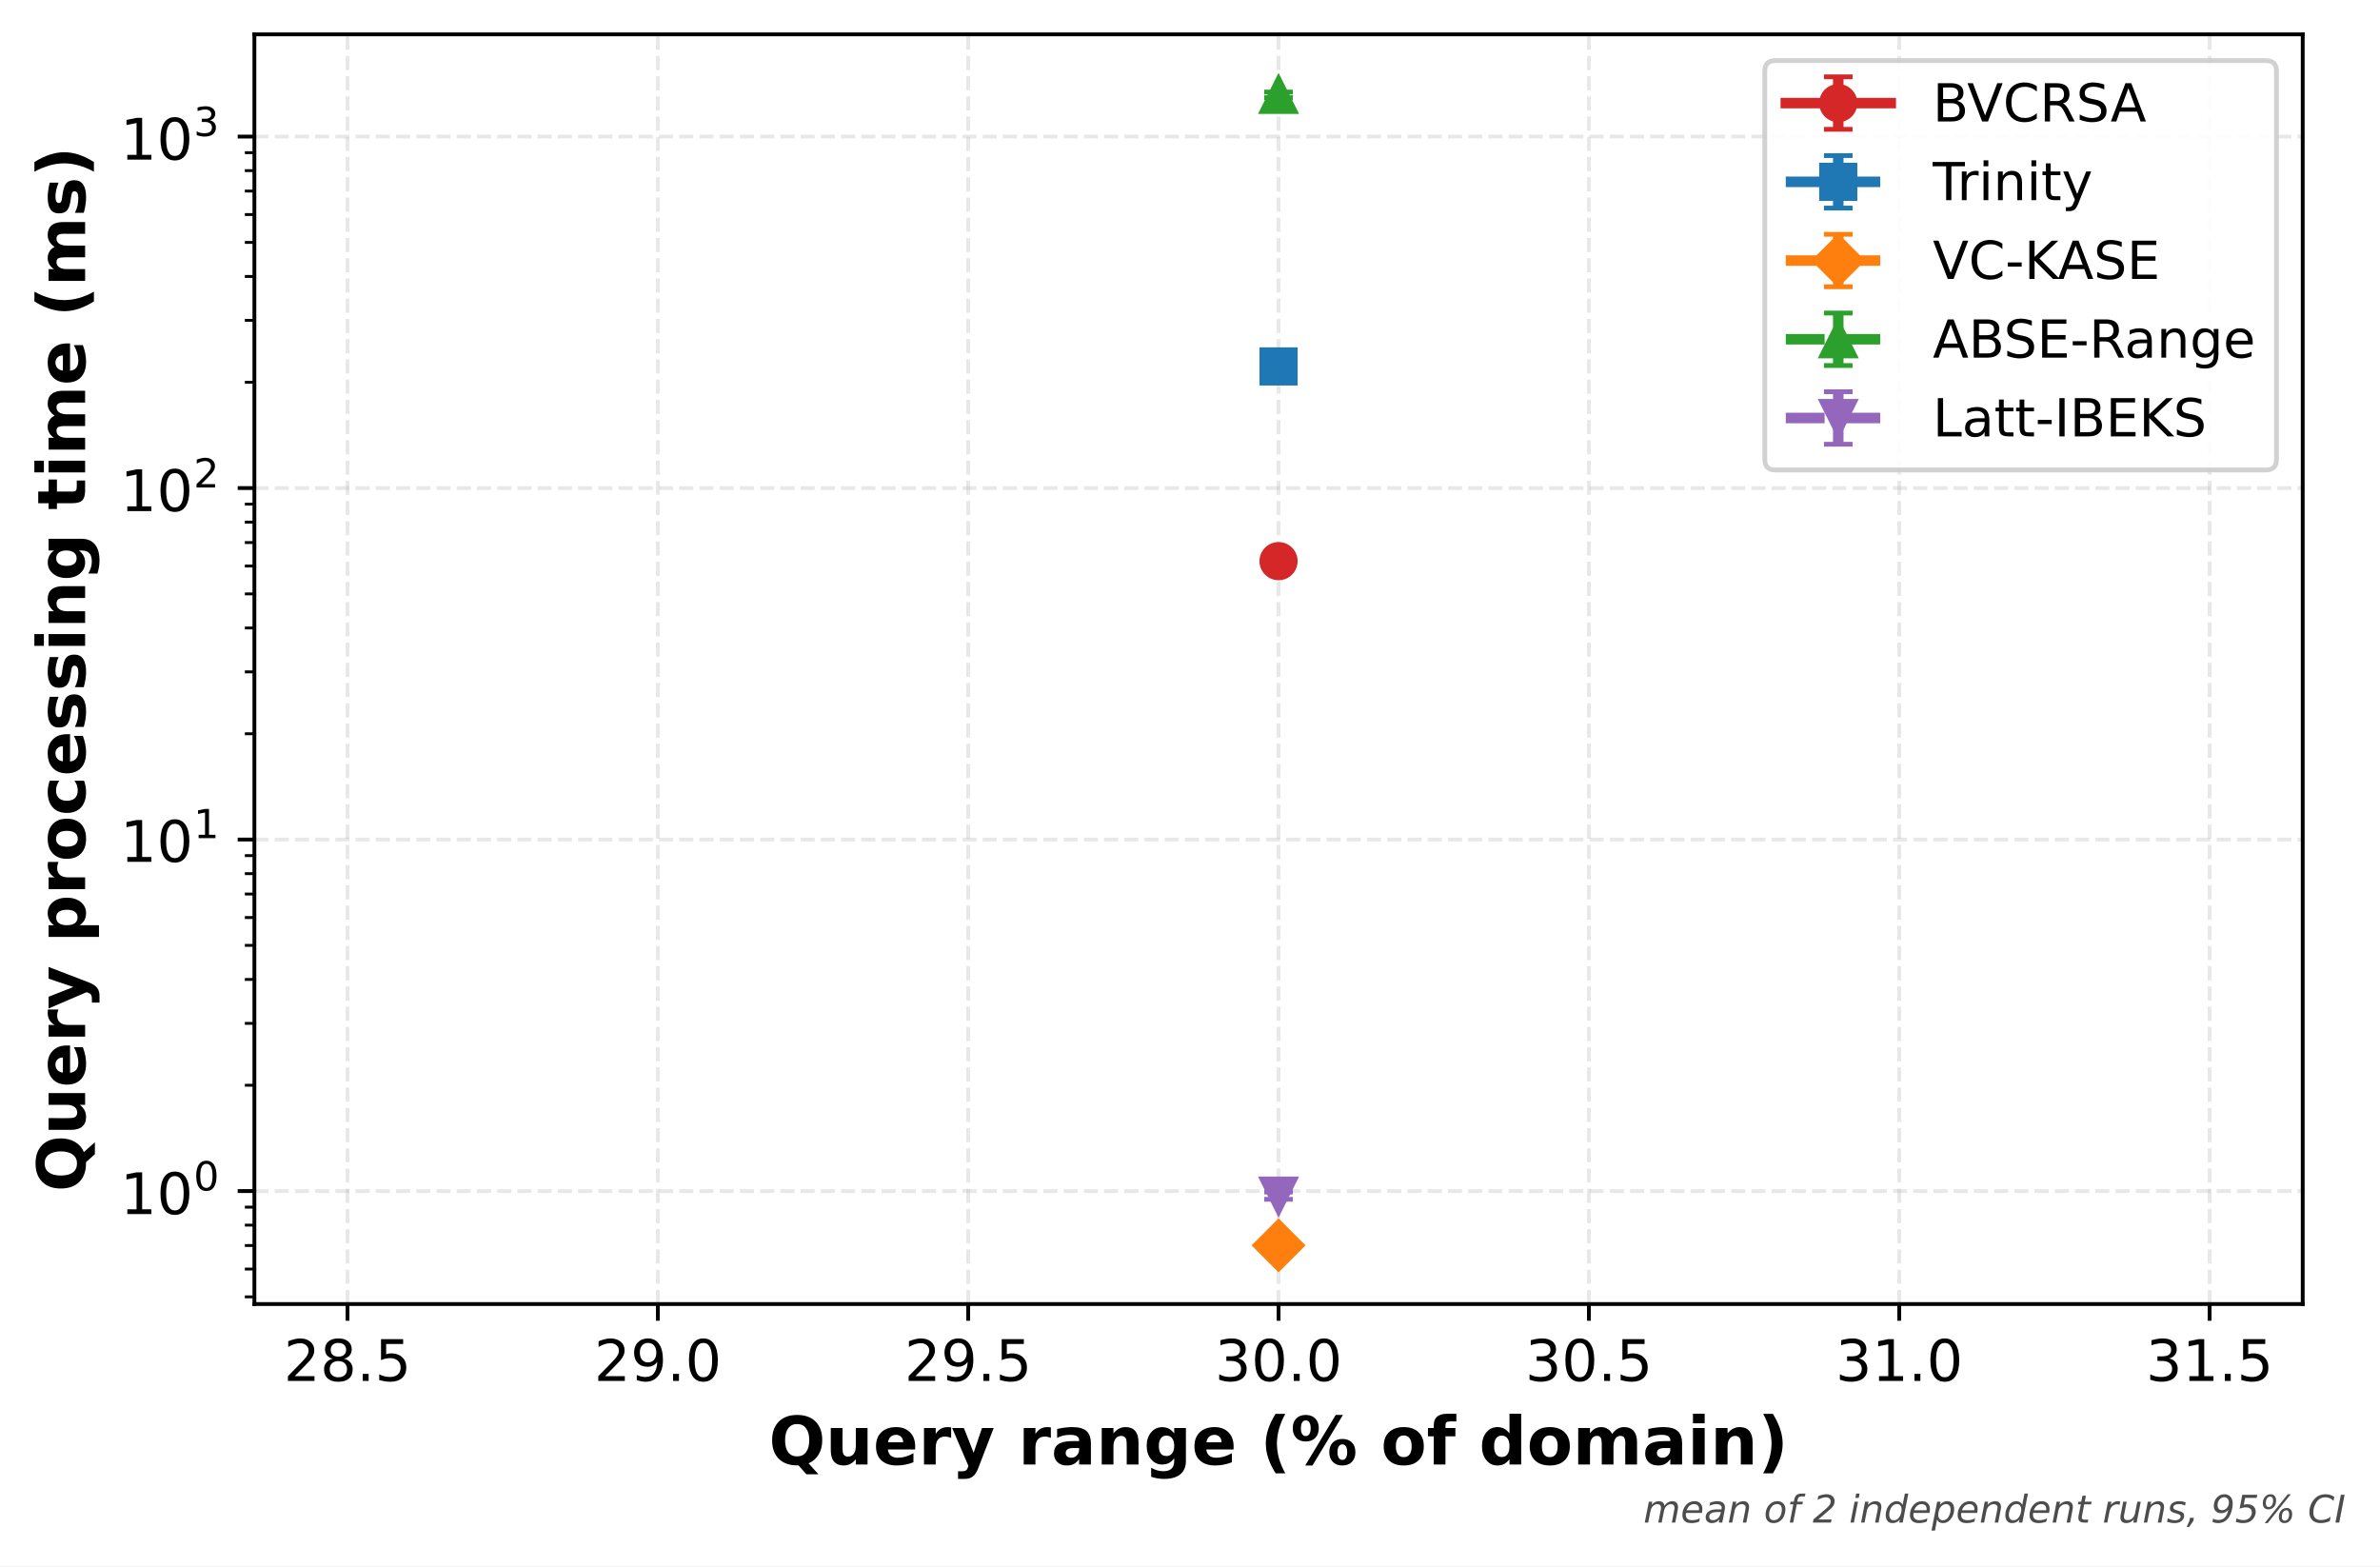
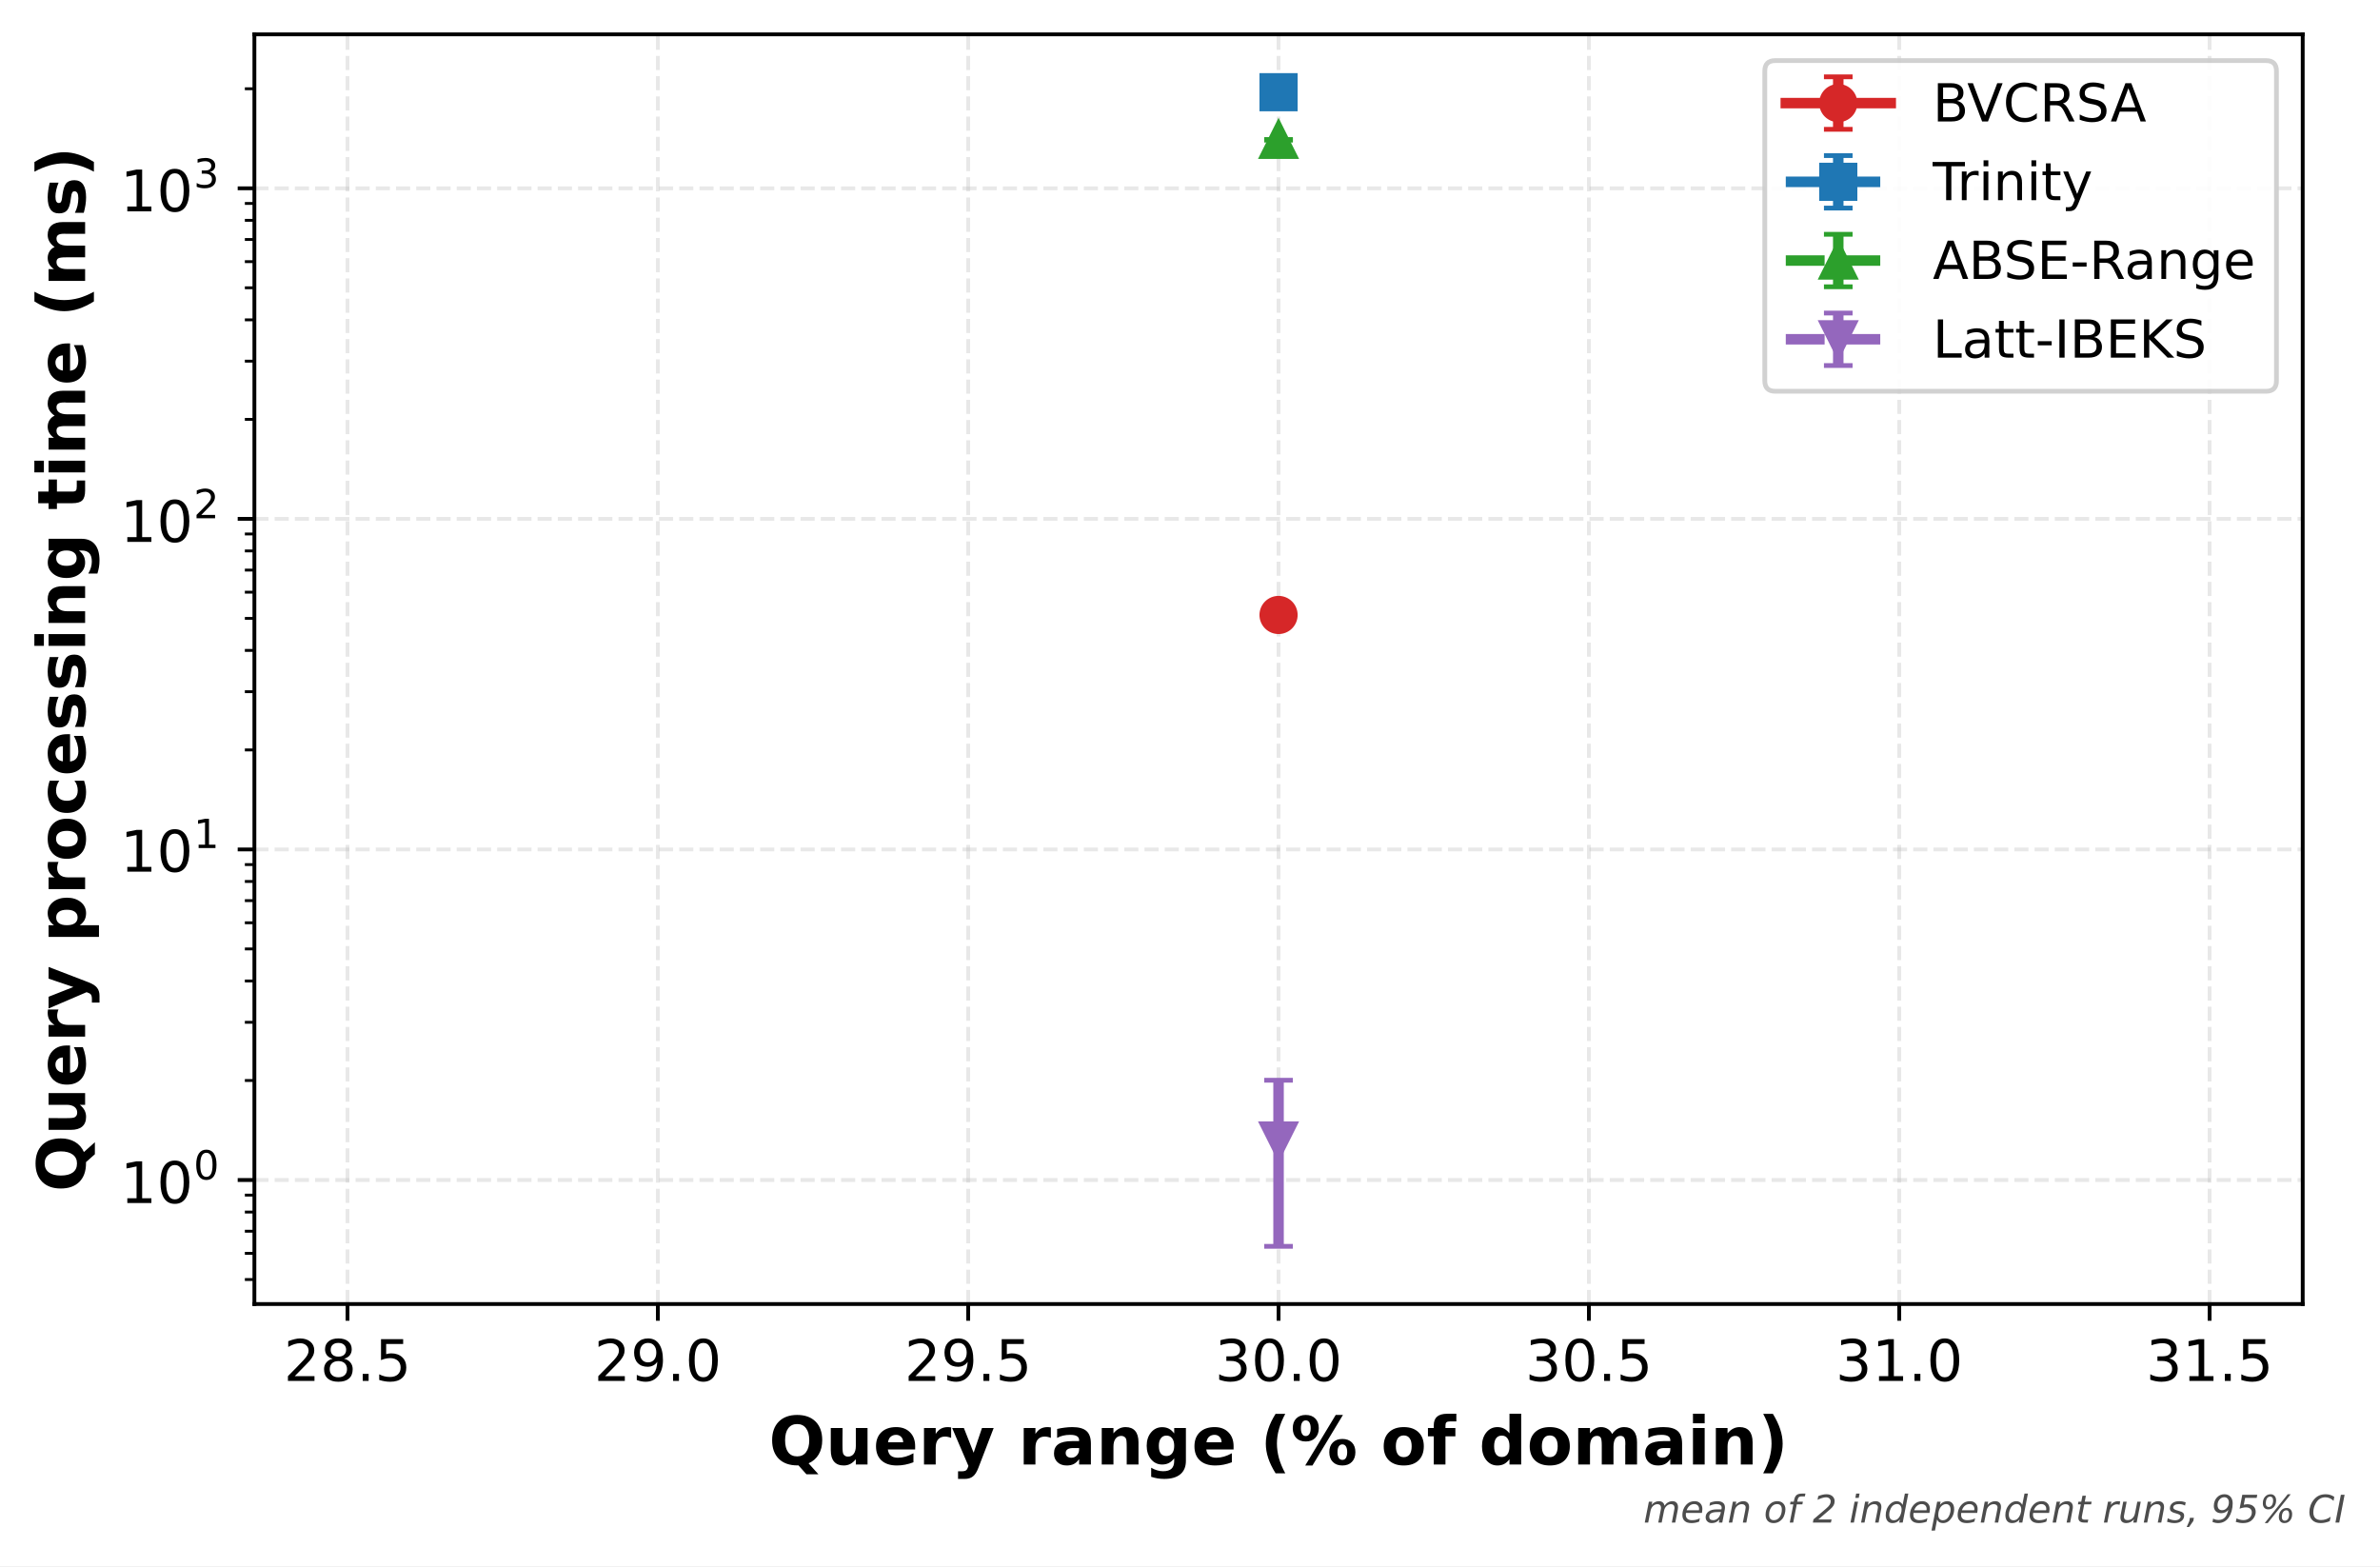
<svg xmlns="http://www.w3.org/2000/svg" xmlns:xlink="http://www.w3.org/1999/xlink" width="498.841pt" height="328.248pt" viewBox="0 0 498.841 328.248" version="1.1">
  <defs>
    <style type="text/css">*{stroke-linejoin: round; stroke-linecap: butt}</style>
  </defs>
  <g id="figure_1">
    <g id="patch_1">
      <path d="M 0 328.248  L 498.841 328.248  L 498.841 0  L 0 0  z " style="fill: #ffffff" />
    </g>
    <g id="axes_1">
      <g id="patch_2">
        <path d="M 53.321 273.32  L 482.641 273.32  L 482.641 7.2  L 53.321 7.2  z " style="fill: #ffffff" />
      </g>
      <g id="matplotlib.axis_1">
        <g id="xtick_1">
          <g id="line2d_1">
-             <path d="M 72.836 273.32  L 72.836 7.2  " clip-path="url(#p1104af1625)" style="fill: none; stroke-dasharray: 2.96,1.28; stroke-dashoffset: 0; stroke: #b0b0b0; stroke-opacity: 0.3; stroke-width: 0.8" />
+             <path d="M 72.836 273.32  L 72.836 7.2  " clip-path="url(#pc619f60b26)" style="fill: none; stroke-dasharray: 2.96,1.28; stroke-dashoffset: 0; stroke: #b0b0b0; stroke-opacity: 0.3; stroke-width: 0.8" />
          </g>
          <g id="line2d_2">
            <defs>
-               <path id="mc402dd4227" d="M 0 0  L 0 3.5  " style="stroke: #000000; stroke-width: 0.8" />
+               <path id="m029395a69a" d="M 0 0  L 0 3.5  " style="stroke: #000000; stroke-width: 0.8" />
            </defs>
            <g>
-               <use xlink:href="#mc402dd4227" x="72.836" y="273.32" style="stroke: #000000; stroke-width: 0.8" />
+               <use xlink:href="#m029395a69a" x="72.836" y="273.32" style="stroke: #000000; stroke-width: 0.8" />
            </g>
          </g>
          <g id="text_1">
            <text style="font-size: 12px; font-family: 'DejaVu Sans', 'Arial', 'Helvetica', sans-serif; text-anchor: middle" x="72.836" y="289.437" transform="rotate(-0 72.83564 289.4372)">28.5</text>
          </g>
        </g>
        <g id="xtick_2">
          <g id="line2d_3">
-             <path d="M 137.884 273.32  L 137.884 7.2  " clip-path="url(#p1104af1625)" style="fill: none; stroke-dasharray: 2.96,1.28; stroke-dashoffset: 0; stroke: #b0b0b0; stroke-opacity: 0.3; stroke-width: 0.8" />
+             <path d="M 137.884 273.32  L 137.884 7.2  " clip-path="url(#pc619f60b26)" style="fill: none; stroke-dasharray: 2.96,1.28; stroke-dashoffset: 0; stroke: #b0b0b0; stroke-opacity: 0.3; stroke-width: 0.8" />
          </g>
          <g id="line2d_4">
            <g>
-               <use xlink:href="#mc402dd4227" x="137.884" y="273.32" style="stroke: #000000; stroke-width: 0.8" />
+               <use xlink:href="#m029395a69a" x="137.884" y="273.32" style="stroke: #000000; stroke-width: 0.8" />
            </g>
          </g>
          <g id="text_2">
            <text style="font-size: 12px; font-family: 'DejaVu Sans', 'Arial', 'Helvetica', sans-serif; text-anchor: middle" x="137.884" y="289.437" transform="rotate(-0 137.8841 289.4372)">29.0</text>
          </g>
        </g>
        <g id="xtick_3">
          <g id="line2d_5">
-             <path d="M 202.933 273.32  L 202.933 7.2  " clip-path="url(#p1104af1625)" style="fill: none; stroke-dasharray: 2.96,1.28; stroke-dashoffset: 0; stroke: #b0b0b0; stroke-opacity: 0.3; stroke-width: 0.8" />
+             <path d="M 202.933 273.32  L 202.933 7.2  " clip-path="url(#pc619f60b26)" style="fill: none; stroke-dasharray: 2.96,1.28; stroke-dashoffset: 0; stroke: #b0b0b0; stroke-opacity: 0.3; stroke-width: 0.8" />
          </g>
          <g id="line2d_6">
            <g>
-               <use xlink:href="#mc402dd4227" x="202.933" y="273.32" style="stroke: #000000; stroke-width: 0.8" />
+               <use xlink:href="#m029395a69a" x="202.933" y="273.32" style="stroke: #000000; stroke-width: 0.8" />
            </g>
          </g>
          <g id="text_3">
            <text style="font-size: 12px; font-family: 'DejaVu Sans', 'Arial', 'Helvetica', sans-serif; text-anchor: middle" x="202.933" y="289.437" transform="rotate(-0 202.9326 289.4372)">29.5</text>
          </g>
        </g>
        <g id="xtick_4">
          <g id="line2d_7">
-             <path d="M 267.981 273.32  L 267.981 7.2  " clip-path="url(#p1104af1625)" style="fill: none; stroke-dasharray: 2.96,1.28; stroke-dashoffset: 0; stroke: #b0b0b0; stroke-opacity: 0.3; stroke-width: 0.8" />
+             <path d="M 267.981 273.32  L 267.981 7.2  " clip-path="url(#pc619f60b26)" style="fill: none; stroke-dasharray: 2.96,1.28; stroke-dashoffset: 0; stroke: #b0b0b0; stroke-opacity: 0.3; stroke-width: 0.8" />
          </g>
          <g id="line2d_8">
            <g>
-               <use xlink:href="#mc402dd4227" x="267.981" y="273.32" style="stroke: #000000; stroke-width: 0.8" />
+               <use xlink:href="#m029395a69a" x="267.981" y="273.32" style="stroke: #000000; stroke-width: 0.8" />
            </g>
          </g>
          <g id="text_4">
            <text style="font-size: 12px; font-family: 'DejaVu Sans', 'Arial', 'Helvetica', sans-serif; text-anchor: middle" x="267.981" y="289.437" transform="rotate(-0 267.9811 289.4372)">30.0</text>
          </g>
        </g>
        <g id="xtick_5">
          <g id="line2d_9">
-             <path d="M 333.03 273.32  L 333.03 7.2  " clip-path="url(#p1104af1625)" style="fill: none; stroke-dasharray: 2.96,1.28; stroke-dashoffset: 0; stroke: #b0b0b0; stroke-opacity: 0.3; stroke-width: 0.8" />
+             <path d="M 333.03 273.32  L 333.03 7.2  " clip-path="url(#pc619f60b26)" style="fill: none; stroke-dasharray: 2.96,1.28; stroke-dashoffset: 0; stroke: #b0b0b0; stroke-opacity: 0.3; stroke-width: 0.8" />
          </g>
          <g id="line2d_10">
            <g>
-               <use xlink:href="#mc402dd4227" x="333.03" y="273.32" style="stroke: #000000; stroke-width: 0.8" />
+               <use xlink:href="#m029395a69a" x="333.03" y="273.32" style="stroke: #000000; stroke-width: 0.8" />
            </g>
          </g>
          <g id="text_5">
            <text style="font-size: 12px; font-family: 'DejaVu Sans', 'Arial', 'Helvetica', sans-serif; text-anchor: middle" x="333.03" y="289.437" transform="rotate(-0 333.0296 289.4372)">30.5</text>
          </g>
        </g>
        <g id="xtick_6">
          <g id="line2d_11">
-             <path d="M 398.078 273.32  L 398.078 7.2  " clip-path="url(#p1104af1625)" style="fill: none; stroke-dasharray: 2.96,1.28; stroke-dashoffset: 0; stroke: #b0b0b0; stroke-opacity: 0.3; stroke-width: 0.8" />
+             <path d="M 398.078 273.32  L 398.078 7.2  " clip-path="url(#pc619f60b26)" style="fill: none; stroke-dasharray: 2.96,1.28; stroke-dashoffset: 0; stroke: #b0b0b0; stroke-opacity: 0.3; stroke-width: 0.8" />
          </g>
          <g id="line2d_12">
            <g>
-               <use xlink:href="#mc402dd4227" x="398.078" y="273.32" style="stroke: #000000; stroke-width: 0.8" />
+               <use xlink:href="#m029395a69a" x="398.078" y="273.32" style="stroke: #000000; stroke-width: 0.8" />
            </g>
          </g>
          <g id="text_6">
            <text style="font-size: 12px; font-family: 'DejaVu Sans', 'Arial', 'Helvetica', sans-serif; text-anchor: middle" x="398.078" y="289.437" transform="rotate(-0 398.0781 289.4372)">31.0</text>
          </g>
        </g>
        <g id="xtick_7">
          <g id="line2d_13">
-             <path d="M 463.127 273.32  L 463.127 7.2  " clip-path="url(#p1104af1625)" style="fill: none; stroke-dasharray: 2.96,1.28; stroke-dashoffset: 0; stroke: #b0b0b0; stroke-opacity: 0.3; stroke-width: 0.8" />
+             <path d="M 463.127 273.32  L 463.127 7.2  " clip-path="url(#pc619f60b26)" style="fill: none; stroke-dasharray: 2.96,1.28; stroke-dashoffset: 0; stroke: #b0b0b0; stroke-opacity: 0.3; stroke-width: 0.8" />
          </g>
          <g id="line2d_14">
            <g>
-               <use xlink:href="#mc402dd4227" x="463.127" y="273.32" style="stroke: #000000; stroke-width: 0.8" />
+               <use xlink:href="#m029395a69a" x="463.127" y="273.32" style="stroke: #000000; stroke-width: 0.8" />
            </g>
          </g>
          <g id="text_7">
            <text style="font-size: 12px; font-family: 'DejaVu Sans', 'Arial', 'Helvetica', sans-serif; text-anchor: middle" x="463.127" y="289.437" transform="rotate(-0 463.1265 289.4372)">31.5</text>
          </g>
        </g>
        <g id="text_8">
          <text style="font-weight: 700; font-size: 14px; font-family: 'DejaVu Sans', 'Arial', 'Helvetica', sans-serif; text-anchor: middle" x="267.981" y="306.958" transform="rotate(-0 267.9811 306.9578)">Query range (% of domain)</text>
        </g>
      </g>
      <g id="matplotlib.axis_2">
        <g id="ytick_1">
          <g id="line2d_15">
-             <path d="M 53.321 249.64  L 482.641 249.64  " clip-path="url(#p1104af1625)" style="fill: none; stroke-dasharray: 2.96,1.28; stroke-dashoffset: 0; stroke: #b0b0b0; stroke-opacity: 0.3; stroke-width: 0.8" />
+             <path d="M 53.321 247.325  L 482.641 247.325  " clip-path="url(#pc619f60b26)" style="fill: none; stroke-dasharray: 2.96,1.28; stroke-dashoffset: 0; stroke: #b0b0b0; stroke-opacity: 0.3; stroke-width: 0.8" />
          </g>
          <g id="line2d_16">
            <defs>
-               <path id="m159e83d80c" d="M 0 0  L -3.5 0  " style="stroke: #000000; stroke-width: 0.8" />
+               <path id="mcc8257f7a9" d="M 0 0  L -3.5 0  " style="stroke: #000000; stroke-width: 0.8" />
            </defs>
            <g>
-               <use xlink:href="#m159e83d80c" x="53.321" y="249.64" style="stroke: #000000; stroke-width: 0.8" />
+               <use xlink:href="#mcc8257f7a9" x="53.321" y="247.325" style="stroke: #000000; stroke-width: 0.8" />
            </g>
          </g>
          <g id="text_9">
-             <g transform="translate(25.20109 255.2796)">
+             <g transform="translate(25.20109 252.9652)">
              <text>
                <tspan x="0" y="-0.81" style="font-size: 12px; font-family: 'DejaVu Sans'">1</tspan>
                <tspan x="7.635" y="-0.81" style="font-size: 12px; font-family: 'DejaVu Sans'">0</tspan>
                <tspan x="15.384" y="-5.766" style="font-size: 8.4px; font-family: 'DejaVu Sans'">0</tspan>
              </text>
            </g>
          </g>
        </g>
        <g id="ytick_2">
          <g id="line2d_17">
-             <path d="M 53.321 175.969  L 482.641 175.969  " clip-path="url(#p1104af1625)" style="fill: none; stroke-dasharray: 2.96,1.28; stroke-dashoffset: 0; stroke: #b0b0b0; stroke-opacity: 0.3; stroke-width: 0.8" />
+             <path d="M 53.321 178.038  L 482.641 178.038  " clip-path="url(#pc619f60b26)" style="fill: none; stroke-dasharray: 2.96,1.28; stroke-dashoffset: 0; stroke: #b0b0b0; stroke-opacity: 0.3; stroke-width: 0.8" />
          </g>
          <g id="line2d_18">
            <g>
-               <use xlink:href="#m159e83d80c" x="53.321" y="175.969" style="stroke: #000000; stroke-width: 0.8" />
+               <use xlink:href="#mcc8257f7a9" x="53.321" y="178.038" style="stroke: #000000; stroke-width: 0.8" />
            </g>
          </g>
          <g id="text_10">
-             <g transform="translate(25.20109 181.5494)">
+             <g transform="translate(25.20109 183.6182)">
              <text>
                <tspan x="0" y="-0.919" style="font-size: 12px; font-family: 'DejaVu Sans'">1</tspan>
                <tspan x="7.635" y="-0.919" style="font-size: 12px; font-family: 'DejaVu Sans'">0</tspan>
                <tspan x="15.384" y="-5.875" style="font-size: 8.4px; font-family: 'DejaVu Sans'">1</tspan>
              </text>
            </g>
          </g>
        </g>
        <g id="ytick_3">
          <g id="line2d_19">
-             <path d="M 53.321 102.299  L 482.641 102.299  " clip-path="url(#p1104af1625)" style="fill: none; stroke-dasharray: 2.96,1.28; stroke-dashoffset: 0; stroke: #b0b0b0; stroke-opacity: 0.3; stroke-width: 0.8" />
+             <path d="M 53.321 108.751  L 482.641 108.751  " clip-path="url(#pc619f60b26)" style="fill: none; stroke-dasharray: 2.96,1.28; stroke-dashoffset: 0; stroke: #b0b0b0; stroke-opacity: 0.3; stroke-width: 0.8" />
          </g>
          <g id="line2d_20">
            <g>
-               <use xlink:href="#m159e83d80c" x="53.321" y="102.299" style="stroke: #000000; stroke-width: 0.8" />
+               <use xlink:href="#mcc8257f7a9" x="53.321" y="108.751" style="stroke: #000000; stroke-width: 0.8" />
            </g>
          </g>
          <g id="text_11">
-             <g transform="translate(25.20109 107.9391)">
+             <g transform="translate(25.20109 114.3912)">
              <text>
                <tspan x="0" y="-0.81" style="font-size: 12px; font-family: 'DejaVu Sans'">1</tspan>
                <tspan x="7.635" y="-0.81" style="font-size: 12px; font-family: 'DejaVu Sans'">0</tspan>
                <tspan x="15.384" y="-5.766" style="font-size: 8.4px; font-family: 'DejaVu Sans'">2</tspan>
              </text>
            </g>
          </g>
        </g>
        <g id="ytick_4">
          <g id="line2d_21">
-             <path d="M 53.321 28.629  L 482.641 28.629  " clip-path="url(#p1104af1625)" style="fill: none; stroke-dasharray: 2.96,1.28; stroke-dashoffset: 0; stroke: #b0b0b0; stroke-opacity: 0.3; stroke-width: 0.8" />
+             <path d="M 53.321 39.464  L 482.641 39.464  " clip-path="url(#pc619f60b26)" style="fill: none; stroke-dasharray: 2.96,1.28; stroke-dashoffset: 0; stroke: #b0b0b0; stroke-opacity: 0.3; stroke-width: 0.8" />
          </g>
          <g id="line2d_22">
            <g>
-               <use xlink:href="#m159e83d80c" x="53.321" y="28.629" style="stroke: #000000; stroke-width: 0.8" />
+               <use xlink:href="#mcc8257f7a9" x="53.321" y="39.464" style="stroke: #000000; stroke-width: 0.8" />
            </g>
          </g>
          <g id="text_12">
-             <g transform="translate(25.20109 34.26886)">
+             <g transform="translate(25.20109 45.10412)">
              <text>
                <tspan x="0" y="-0.81" style="font-size: 12px; font-family: 'DejaVu Sans'">1</tspan>
                <tspan x="7.635" y="-0.81" style="font-size: 12px; font-family: 'DejaVu Sans'">0</tspan>
                <tspan x="15.384" y="-5.766" style="font-size: 8.4px; font-family: 'DejaVu Sans'">3</tspan>
              </text>
            </g>
          </g>
        </g>
        <g id="ytick_5">
          <g id="line2d_23">
            <defs>
-               <path id="m91710fff8c" d="M 0 0  L -2 0  " style="stroke: #000000; stroke-width: 0.6" />
+               <path id="mebd66d47ab" d="M 0 0  L -2 0  " style="stroke: #000000; stroke-width: 0.6" />
            </defs>
            <g>
-               <use xlink:href="#m91710fff8c" x="53.321" y="271.817" style="stroke: #000000; stroke-width: 0.6" />
+               <use xlink:href="#mebd66d47ab" x="53.321" y="268.183" style="stroke: #000000; stroke-width: 0.6" />
            </g>
          </g>
        </g>
        <g id="ytick_6">
          <g id="line2d_24">
            <g>
-               <use xlink:href="#m91710fff8c" x="53.321" y="265.983" style="stroke: #000000; stroke-width: 0.6" />
+               <use xlink:href="#mebd66d47ab" x="53.321" y="262.696" style="stroke: #000000; stroke-width: 0.6" />
            </g>
          </g>
        </g>
        <g id="ytick_7">
          <g id="line2d_25">
            <g>
-               <use xlink:href="#m91710fff8c" x="53.321" y="261.051" style="stroke: #000000; stroke-width: 0.6" />
+               <use xlink:href="#mebd66d47ab" x="53.321" y="258.058" style="stroke: #000000; stroke-width: 0.6" />
            </g>
          </g>
        </g>
        <g id="ytick_8">
          <g id="line2d_26">
            <g>
-               <use xlink:href="#m91710fff8c" x="53.321" y="256.779" style="stroke: #000000; stroke-width: 0.6" />
+               <use xlink:href="#mebd66d47ab" x="53.321" y="254.04" style="stroke: #000000; stroke-width: 0.6" />
            </g>
          </g>
        </g>
        <g id="ytick_9">
          <g id="line2d_27">
            <g>
-               <use xlink:href="#m91710fff8c" x="53.321" y="253.011" style="stroke: #000000; stroke-width: 0.6" />
+               <use xlink:href="#mebd66d47ab" x="53.321" y="250.496" style="stroke: #000000; stroke-width: 0.6" />
            </g>
          </g>
        </g>
        <g id="ytick_10">
          <g id="line2d_28">
            <g>
-               <use xlink:href="#m91710fff8c" x="53.321" y="227.463" style="stroke: #000000; stroke-width: 0.6" />
+               <use xlink:href="#mebd66d47ab" x="53.321" y="226.468" style="stroke: #000000; stroke-width: 0.6" />
            </g>
          </g>
        </g>
        <g id="ytick_11">
          <g id="line2d_29">
            <g>
-               <use xlink:href="#m91710fff8c" x="53.321" y="214.49" style="stroke: #000000; stroke-width: 0.6" />
+               <use xlink:href="#mebd66d47ab" x="53.321" y="214.267" style="stroke: #000000; stroke-width: 0.6" />
            </g>
          </g>
        </g>
        <g id="ytick_12">
          <g id="line2d_30">
            <g>
-               <use xlink:href="#m91710fff8c" x="53.321" y="205.286" style="stroke: #000000; stroke-width: 0.6" />
+               <use xlink:href="#mebd66d47ab" x="53.321" y="205.61" style="stroke: #000000; stroke-width: 0.6" />
            </g>
          </g>
        </g>
        <g id="ytick_13">
          <g id="line2d_31">
            <g>
-               <use xlink:href="#m91710fff8c" x="53.321" y="198.146" style="stroke: #000000; stroke-width: 0.6" />
+               <use xlink:href="#mebd66d47ab" x="53.321" y="198.896" style="stroke: #000000; stroke-width: 0.6" />
            </g>
          </g>
        </g>
        <g id="ytick_14">
          <g id="line2d_32">
            <g>
-               <use xlink:href="#m91710fff8c" x="53.321" y="192.313" style="stroke: #000000; stroke-width: 0.6" />
+               <use xlink:href="#mebd66d47ab" x="53.321" y="193.409" style="stroke: #000000; stroke-width: 0.6" />
            </g>
          </g>
        </g>
        <g id="ytick_15">
          <g id="line2d_33">
            <g>
-               <use xlink:href="#m91710fff8c" x="53.321" y="187.381" style="stroke: #000000; stroke-width: 0.6" />
+               <use xlink:href="#mebd66d47ab" x="53.321" y="188.771" style="stroke: #000000; stroke-width: 0.6" />
            </g>
          </g>
        </g>
        <g id="ytick_16">
          <g id="line2d_34">
            <g>
-               <use xlink:href="#m91710fff8c" x="53.321" y="183.109" style="stroke: #000000; stroke-width: 0.6" />
+               <use xlink:href="#mebd66d47ab" x="53.321" y="184.753" style="stroke: #000000; stroke-width: 0.6" />
            </g>
          </g>
        </g>
        <g id="ytick_17">
          <g id="line2d_35">
            <g>
-               <use xlink:href="#m91710fff8c" x="53.321" y="179.34" style="stroke: #000000; stroke-width: 0.6" />
+               <use xlink:href="#mebd66d47ab" x="53.321" y="181.209" style="stroke: #000000; stroke-width: 0.6" />
            </g>
          </g>
        </g>
        <g id="ytick_18">
          <g id="line2d_36">
            <g>
-               <use xlink:href="#m91710fff8c" x="53.321" y="153.792" style="stroke: #000000; stroke-width: 0.6" />
+               <use xlink:href="#mebd66d47ab" x="53.321" y="157.181" style="stroke: #000000; stroke-width: 0.6" />
            </g>
          </g>
        </g>
        <g id="ytick_19">
          <g id="line2d_37">
            <g>
-               <use xlink:href="#m91710fff8c" x="53.321" y="140.82" style="stroke: #000000; stroke-width: 0.6" />
+               <use xlink:href="#mebd66d47ab" x="53.321" y="144.98" style="stroke: #000000; stroke-width: 0.6" />
            </g>
          </g>
        </g>
        <g id="ytick_20">
          <g id="line2d_38">
            <g>
-               <use xlink:href="#m91710fff8c" x="53.321" y="131.615" style="stroke: #000000; stroke-width: 0.6" />
+               <use xlink:href="#mebd66d47ab" x="53.321" y="136.323" style="stroke: #000000; stroke-width: 0.6" />
            </g>
          </g>
        </g>
        <g id="ytick_21">
          <g id="line2d_39">
            <g>
-               <use xlink:href="#m91710fff8c" x="53.321" y="124.476" style="stroke: #000000; stroke-width: 0.6" />
+               <use xlink:href="#mebd66d47ab" x="53.321" y="129.609" style="stroke: #000000; stroke-width: 0.6" />
            </g>
          </g>
        </g>
        <g id="ytick_22">
          <g id="line2d_40">
            <g>
-               <use xlink:href="#m91710fff8c" x="53.321" y="118.643" style="stroke: #000000; stroke-width: 0.6" />
+               <use xlink:href="#mebd66d47ab" x="53.321" y="124.122" style="stroke: #000000; stroke-width: 0.6" />
            </g>
          </g>
        </g>
        <g id="ytick_23">
          <g id="line2d_41">
            <g>
-               <use xlink:href="#m91710fff8c" x="53.321" y="113.711" style="stroke: #000000; stroke-width: 0.6" />
+               <use xlink:href="#mebd66d47ab" x="53.321" y="119.484" style="stroke: #000000; stroke-width: 0.6" />
            </g>
          </g>
        </g>
        <g id="ytick_24">
          <g id="line2d_42">
            <g>
-               <use xlink:href="#m91710fff8c" x="53.321" y="109.439" style="stroke: #000000; stroke-width: 0.6" />
+               <use xlink:href="#mebd66d47ab" x="53.321" y="115.466" style="stroke: #000000; stroke-width: 0.6" />
            </g>
          </g>
        </g>
        <g id="ytick_25">
          <g id="line2d_43">
            <g>
-               <use xlink:href="#m91710fff8c" x="53.321" y="105.67" style="stroke: #000000; stroke-width: 0.6" />
+               <use xlink:href="#mebd66d47ab" x="53.321" y="111.922" style="stroke: #000000; stroke-width: 0.6" />
            </g>
          </g>
        </g>
        <g id="ytick_26">
          <g id="line2d_44">
            <g>
-               <use xlink:href="#m91710fff8c" x="53.321" y="80.122" style="stroke: #000000; stroke-width: 0.6" />
+               <use xlink:href="#mebd66d47ab" x="53.321" y="87.894" style="stroke: #000000; stroke-width: 0.6" />
            </g>
          </g>
        </g>
        <g id="ytick_27">
          <g id="line2d_45">
            <g>
-               <use xlink:href="#m91710fff8c" x="53.321" y="67.149" style="stroke: #000000; stroke-width: 0.6" />
+               <use xlink:href="#mebd66d47ab" x="53.321" y="75.693" style="stroke: #000000; stroke-width: 0.6" />
            </g>
          </g>
        </g>
        <g id="ytick_28">
          <g id="line2d_46">
            <g>
-               <use xlink:href="#m91710fff8c" x="53.321" y="57.945" style="stroke: #000000; stroke-width: 0.6" />
+               <use xlink:href="#mebd66d47ab" x="53.321" y="67.036" style="stroke: #000000; stroke-width: 0.6" />
            </g>
          </g>
        </g>
        <g id="ytick_29">
          <g id="line2d_47">
            <g>
-               <use xlink:href="#m91710fff8c" x="53.321" y="50.806" style="stroke: #000000; stroke-width: 0.6" />
+               <use xlink:href="#mebd66d47ab" x="53.321" y="60.322" style="stroke: #000000; stroke-width: 0.6" />
            </g>
          </g>
        </g>
        <g id="ytick_30">
          <g id="line2d_48">
            <g>
-               <use xlink:href="#m91710fff8c" x="53.321" y="44.973" style="stroke: #000000; stroke-width: 0.6" />
+               <use xlink:href="#mebd66d47ab" x="53.321" y="54.835" style="stroke: #000000; stroke-width: 0.6" />
            </g>
          </g>
        </g>
        <g id="ytick_31">
          <g id="line2d_49">
            <g>
-               <use xlink:href="#m91710fff8c" x="53.321" y="40.041" style="stroke: #000000; stroke-width: 0.6" />
+               <use xlink:href="#mebd66d47ab" x="53.321" y="50.197" style="stroke: #000000; stroke-width: 0.6" />
            </g>
          </g>
        </g>
        <g id="ytick_32">
          <g id="line2d_50">
            <g>
-               <use xlink:href="#m91710fff8c" x="53.321" y="35.768" style="stroke: #000000; stroke-width: 0.6" />
+               <use xlink:href="#mebd66d47ab" x="53.321" y="46.179" style="stroke: #000000; stroke-width: 0.6" />
            </g>
          </g>
        </g>
        <g id="ytick_33">
          <g id="line2d_51">
            <g>
-               <use xlink:href="#m91710fff8c" x="53.321" y="32" style="stroke: #000000; stroke-width: 0.6" />
+               <use xlink:href="#mebd66d47ab" x="53.321" y="42.635" style="stroke: #000000; stroke-width: 0.6" />
+             </g>
+           </g>
+         </g>
+         <g id="ytick_34">
+           <g id="line2d_52">
+             <g>
+               <use xlink:href="#mebd66d47ab" x="53.321" y="18.607" style="stroke: #000000; stroke-width: 0.6" />
            </g>
          </g>
        </g>
        <g id="text_13">
          <text style="font-weight: 700; font-size: 14px; font-family: 'DejaVu Sans', 'Arial', 'Helvetica', sans-serif; text-anchor: middle" x="17.838" y="140.26" transform="rotate(-90 17.83781 140.26)">Query processing time (ms)</text>
        </g>
      </g>
      <g id="LineCollection_1">
-         <path d="M 267.981 118.303  L 267.981 116.94  " clip-path="url(#p1104af1625)" style="fill: none; stroke: #d62728; stroke-width: 2.2" />
-       </g>
-       <g id="line2d_52">
-         <defs>
-           <path id="m4780e5de4e" d="M 3 0  L -3 -0  " style="stroke: #d62728" />
-         </defs>
-         <g clip-path="url(#p1104af1625)">
-           <use xlink:href="#m4780e5de4e" x="267.981" y="118.303" style="fill: #d62728; stroke: #d62728" />
-         </g>
+         <path d="M 267.981 128.947  L 267.981 128.84  " clip-path="url(#pc619f60b26)" style="fill: none; stroke: #d62728; stroke-width: 2.2" />
      </g>
      <g id="line2d_53">
-         <g clip-path="url(#p1104af1625)">
-           <use xlink:href="#m4780e5de4e" x="267.981" y="116.94" style="fill: #d62728; stroke: #d62728" />
+         <defs>
+           <path id="m9926b7f12a" d="M 3 0  L -3 -0  " style="stroke: #d62728" />
+         </defs>
+         <g clip-path="url(#pc619f60b26)">
+           <use xlink:href="#m9926b7f12a" x="267.981" y="128.947" style="fill: #d62728; stroke: #d62728" />
+         </g>
+       </g>
+       <g id="line2d_54">
+         <g clip-path="url(#pc619f60b26)">
+           <use xlink:href="#m9926b7f12a" x="267.981" y="128.84" style="fill: #d62728; stroke: #d62728" />
        </g>
      </g>
      <g id="LineCollection_2">
-         <path d="M 267.981 77.998  L 267.981 75.649  " clip-path="url(#p1104af1625)" style="fill: none; stroke: #1f77b4; stroke-width: 2.2" />
-       </g>
-       <g id="line2d_54">
-         <defs>
-           <path id="m1008512d22" d="M 3 0  L -3 -0  " style="stroke: #1f77b4" />
-         </defs>
-         <g clip-path="url(#p1104af1625)">
-           <use xlink:href="#m1008512d22" x="267.981" y="77.998" style="fill: #1f77b4; stroke: #1f77b4" />
-         </g>
+         <path d="M 267.981 19.358  L 267.981 19.296  " clip-path="url(#pc619f60b26)" style="fill: none; stroke: #1f77b4; stroke-width: 2.2" />
      </g>
      <g id="line2d_55">
-         <g clip-path="url(#p1104af1625)">
-           <use xlink:href="#m1008512d22" x="267.981" y="75.649" style="fill: #1f77b4; stroke: #1f77b4" />
+         <defs>
+           <path id="m604308296f" d="M 3 0  L -3 -0  " style="stroke: #1f77b4" />
+         </defs>
+         <g clip-path="url(#pc619f60b26)">
+           <use xlink:href="#m604308296f" x="267.981" y="19.358" style="fill: #1f77b4; stroke: #1f77b4" />
+         </g>
+       </g>
+       <g id="line2d_56">
+         <g clip-path="url(#pc619f60b26)">
+           <use xlink:href="#m604308296f" x="267.981" y="19.296" style="fill: #1f77b4; stroke: #1f77b4" />
        </g>
      </g>
      <g id="LineCollection_3">
-         <path d="M 267.981 261.224  L 267.981 260.821  " clip-path="url(#p1104af1625)" style="fill: none; stroke: #ff7f0e; stroke-width: 2.2" />
-       </g>
-       <g id="line2d_56">
-         <defs>
-           <path id="m3dcc86d0ea" d="M 3 0  L -3 -0  " style="stroke: #ff7f0e" />
-         </defs>
-         <g clip-path="url(#p1104af1625)">
-           <use xlink:href="#m3dcc86d0ea" x="267.981" y="261.224" style="fill: #ff7f0e; stroke: #ff7f0e" />
-         </g>
+         <path d="M 267.981 29.371  L 267.981 29.252  " clip-path="url(#pc619f60b26)" style="fill: none; stroke: #2ca02c; stroke-width: 2.2" />
      </g>
      <g id="line2d_57">
-         <g clip-path="url(#p1104af1625)">
-           <use xlink:href="#m3dcc86d0ea" x="267.981" y="260.821" style="fill: #ff7f0e; stroke: #ff7f0e" />
+         <defs>
+           <path id="m469110c6ae" d="M 3 0  L -3 -0  " style="stroke: #2ca02c" />
+         </defs>
+         <g clip-path="url(#pc619f60b26)">
+           <use xlink:href="#m469110c6ae" x="267.981" y="29.371" style="fill: #2ca02c; stroke: #2ca02c" />
+         </g>
+       </g>
+       <g id="line2d_58">
+         <g clip-path="url(#pc619f60b26)">
+           <use xlink:href="#m469110c6ae" x="267.981" y="29.252" style="fill: #2ca02c; stroke: #2ca02c" />
        </g>
      </g>
      <g id="LineCollection_4">
-         <path d="M 267.981 20.463  L 267.981 19.296  " clip-path="url(#p1104af1625)" style="fill: none; stroke: #2ca02c; stroke-width: 2.2" />
-       </g>
-       <g id="line2d_58">
-         <defs>
-           <path id="med07722b28" d="M 3 0  L -3 -0  " style="stroke: #2ca02c" />
-         </defs>
-         <g clip-path="url(#p1104af1625)">
-           <use xlink:href="#med07722b28" x="267.981" y="20.463" style="fill: #2ca02c; stroke: #2ca02c" />
-         </g>
+         <path d="M 267.981 261.224  L 267.981 226.414  " clip-path="url(#pc619f60b26)" style="fill: none; stroke: #9467bd; stroke-width: 2.2" />
      </g>
      <g id="line2d_59">
-         <g clip-path="url(#p1104af1625)">
-           <use xlink:href="#med07722b28" x="267.981" y="19.296" style="fill: #2ca02c; stroke: #2ca02c" />
-         </g>
-       </g>
-       <g id="LineCollection_5">
-         <path d="M 267.981 251.373  L 267.981 249.847  " clip-path="url(#p1104af1625)" style="fill: none; stroke: #9467bd; stroke-width: 2.2" />
+         <defs>
+           <path id="m6a2f64b714" d="M 3 0  L -3 -0  " style="stroke: #9467bd" />
+         </defs>
+         <g clip-path="url(#pc619f60b26)">
+           <use xlink:href="#m6a2f64b714" x="267.981" y="261.224" style="fill: #9467bd; stroke: #9467bd" />
+         </g>
      </g>
      <g id="line2d_60">
-         <defs>
-           <path id="m1ec681a9bc" d="M 3 0  L -3 -0  " style="stroke: #9467bd" />
-         </defs>
-         <g clip-path="url(#p1104af1625)">
-           <use xlink:href="#m1ec681a9bc" x="267.981" y="251.373" style="fill: #9467bd; stroke: #9467bd" />
+         <g clip-path="url(#pc619f60b26)">
+           <use xlink:href="#m6a2f64b714" x="267.981" y="226.414" style="fill: #9467bd; stroke: #9467bd" />
        </g>
      </g>
      <g id="line2d_61">
-         <g clip-path="url(#p1104af1625)">
-           <use xlink:href="#m1ec681a9bc" x="267.981" y="249.847" style="fill: #9467bd; stroke: #9467bd" />
+         <path d="M 267.981 128.894  " clip-path="url(#pc619f60b26)" style="fill: none; stroke: #d62728; stroke-width: 2.2; stroke-linecap: square" />
+         <defs>
+           <path id="m019d8847c6" d="M 0 3.5  C 0.928 3.5 1.819 3.131 2.475 2.475  C 3.131 1.819 3.5 0.928 3.5 0  C 3.5 -0.928 3.131 -1.819 2.475 -2.475  C 1.819 -3.131 0.928 -3.5 0 -3.5  C -0.928 -3.5 -1.819 -3.131 -2.475 -2.475  C -3.131 -1.819 -3.5 -0.928 -3.5 0  C -3.5 0.928 -3.131 1.819 -2.475 2.475  C -1.819 3.131 -0.928 3.5 0 3.5  z " style="stroke: #d62728" />
+         </defs>
+         <g clip-path="url(#pc619f60b26)">
+           <use xlink:href="#m019d8847c6" x="267.981" y="128.894" style="fill: #d62728; stroke: #d62728" />
        </g>
      </g>
      <g id="line2d_62">
-         <path d="M 267.981 117.614  " clip-path="url(#p1104af1625)" style="fill: none; stroke: #d62728; stroke-width: 2.2; stroke-linecap: square" />
-         <defs>
-           <path id="mb804676e28" d="M 0 3.5  C 0.928 3.5 1.819 3.131 2.475 2.475  C 3.131 1.819 3.5 0.928 3.5 0  C 3.5 -0.928 3.131 -1.819 2.475 -2.475  C 1.819 -3.131 0.928 -3.5 0 -3.5  C -0.928 -3.5 -1.819 -3.131 -2.475 -2.475  C -3.131 -1.819 -3.5 -0.928 -3.5 0  C -3.5 0.928 -3.131 1.819 -2.475 2.475  C -1.819 3.131 -0.928 3.5 0 3.5  z " style="stroke: #d62728" />
-         </defs>
-         <g clip-path="url(#p1104af1625)">
-           <use xlink:href="#mb804676e28" x="267.981" y="117.614" style="fill: #d62728; stroke: #d62728" />
+         <path d="M 267.981 19.327  " clip-path="url(#pc619f60b26)" style="fill: none; stroke-dasharray: 8.14,3.52; stroke-dashoffset: 0; stroke: #1f77b4; stroke-width: 2.2" />
+         <defs>
+           <path id="maa52af4f13" d="M -3.5 3.5  L 3.5 3.5  L 3.5 -3.5  L -3.5 -3.5  z " style="stroke: #1f77b4; stroke-linejoin: miter" />
+         </defs>
+         <g clip-path="url(#pc619f60b26)">
+           <use xlink:href="#maa52af4f13" x="267.981" y="19.327" style="fill: #1f77b4; stroke: #1f77b4; stroke-linejoin: miter" />
        </g>
      </g>
      <g id="line2d_63">
-         <path d="M 267.981 76.802  " clip-path="url(#p1104af1625)" style="fill: none; stroke-dasharray: 8.14,3.52; stroke-dashoffset: 0; stroke: #1f77b4; stroke-width: 2.2" />
-         <defs>
-           <path id="mdf8cc13b4b" d="M -3.5 3.5  L 3.5 3.5  L 3.5 -3.5  L -3.5 -3.5  z " style="stroke: #1f77b4; stroke-linejoin: miter" />
-         </defs>
-         <g clip-path="url(#p1104af1625)">
-           <use xlink:href="#mdf8cc13b4b" x="267.981" y="76.802" style="fill: #1f77b4; stroke: #1f77b4; stroke-linejoin: miter" />
+         <path d="M 267.981 29.312  " clip-path="url(#pc619f60b26)" style="fill: none; stroke-dasharray: 8.14,3.52; stroke-dashoffset: 0; stroke: #2ca02c; stroke-width: 2.2" />
+         <defs>
+           <path id="m652ad98b60" d="M 0 -3.5  L -3.5 3.5  L 3.5 3.5  z " style="stroke: #2ca02c; stroke-linejoin: miter" />
+         </defs>
+         <g clip-path="url(#pc619f60b26)">
+           <use xlink:href="#m652ad98b60" x="267.981" y="29.312" style="fill: #2ca02c; stroke: #2ca02c; stroke-linejoin: miter" />
        </g>
      </g>
      <g id="line2d_64">
-         <path d="M 267.981 261.022  " clip-path="url(#p1104af1625)" style="fill: none; stroke-dasharray: 8.14,3.52; stroke-dashoffset: 0; stroke: #ff7f0e; stroke-width: 2.2" />
-         <defs>
-           <path id="m9cc80338f5" d="M 0 4.95  L 4.95 0  L 0 -4.95  L -4.95 0  z " style="stroke: #ff7f0e; stroke-linejoin: miter" />
-         </defs>
-         <g clip-path="url(#p1104af1625)">
-           <use xlink:href="#m9cc80338f5" x="267.981" y="261.022" style="fill: #ff7f0e; stroke: #ff7f0e; stroke-linejoin: miter" />
-         </g>
-       </g>
-       <g id="line2d_65">
-         <path d="M 267.981 19.874  " clip-path="url(#p1104af1625)" style="fill: none; stroke-dasharray: 8.14,3.52; stroke-dashoffset: 0; stroke: #2ca02c; stroke-width: 2.2" />
-         <defs>
-           <path id="m54a171d693" d="M 0 -3.5  L -3.5 3.5  L 3.5 3.5  z " style="stroke: #2ca02c; stroke-linejoin: miter" />
-         </defs>
-         <g clip-path="url(#p1104af1625)">
-           <use xlink:href="#m54a171d693" x="267.981" y="19.874" style="fill: #2ca02c; stroke: #2ca02c; stroke-linejoin: miter" />
-         </g>
-       </g>
-       <g id="line2d_66">
-         <path d="M 267.981 250.601  " clip-path="url(#p1104af1625)" style="fill: none; stroke-dasharray: 8.14,3.52; stroke-dashoffset: 0; stroke: #9467bd; stroke-width: 2.2" />
-         <defs>
-           <path id="mcf87ede4a9" d="M -0 3.5  L 3.5 -3.5  L -3.5 -3.5  z " style="stroke: #9467bd; stroke-linejoin: miter" />
-         </defs>
-         <g clip-path="url(#p1104af1625)">
-           <use xlink:href="#mcf87ede4a9" x="267.981" y="250.601" style="fill: #9467bd; stroke: #9467bd; stroke-linejoin: miter" />
+         <path d="M 267.981 239.043  " clip-path="url(#pc619f60b26)" style="fill: none; stroke-dasharray: 8.14,3.52; stroke-dashoffset: 0; stroke: #9467bd; stroke-width: 2.2" />
+         <defs>
+           <path id="m6683bdd49c" d="M -0 3.5  L 3.5 -3.5  L -3.5 -3.5  z " style="stroke: #9467bd; stroke-linejoin: miter" />
+         </defs>
+         <g clip-path="url(#pc619f60b26)">
+           <use xlink:href="#m6683bdd49c" x="267.981" y="239.043" style="fill: #9467bd; stroke: #9467bd; stroke-linejoin: miter" />
        </g>
      </g>
      <g id="patch_3">
        <path d="M 53.321 273.32  L 53.321 7.2  " style="fill: none; stroke: #000000; stroke-width: 0.8; stroke-linejoin: miter; stroke-linecap: square" />
      </g>
      <g id="patch_4">
        <path d="M 482.641 273.32  L 482.641 7.2  " style="fill: none; stroke: #000000; stroke-width: 0.8; stroke-linejoin: miter; stroke-linecap: square" />
      </g>
      <g id="patch_5">
        <path d="M 53.321 273.32  L 482.641 273.32  " style="fill: none; stroke: #000000; stroke-width: 0.8; stroke-linejoin: miter; stroke-linecap: square" />
      </g>
      <g id="patch_6">
        <path d="M 53.321 7.2  L 482.641 7.2  " style="fill: none; stroke: #000000; stroke-width: 0.8; stroke-linejoin: miter; stroke-linecap: square" />
      </g>
      <g id="legend_1">
        <g id="patch_7">
-           <path d="M 372.095 98.504  L 474.941 98.504  Q 477.141 98.504 477.141 96.304  L 477.141 14.9  Q 477.141 12.7 474.941 12.7  L 372.095 12.7  Q 369.895 12.7 369.895 14.9  L 369.895 96.304  Q 369.895 98.504 372.095 98.504  z " style="fill: #ffffff; opacity: 0.9; stroke: #cccccc; stroke-linejoin: miter" />
-         </g>
-         <g id="LineCollection_6">
+           <path d="M 372.095 82.003  L 474.941 82.003  Q 477.141 82.003 477.141 79.803  L 477.141 14.9  Q 477.141 12.7 474.941 12.7  L 372.095 12.7  Q 369.895 12.7 369.895 14.9  L 369.895 79.803  Q 369.895 82.003 372.095 82.003  z " style="fill: #ffffff; opacity: 0.9; stroke: #cccccc; stroke-linejoin: miter" />
+         </g>
+         <g id="LineCollection_5">
          <path d="M 385.295 27.108  L 385.295 16.108  " style="fill: none; stroke: #d62728; stroke-width: 2.2" />
        </g>
+         <g id="line2d_65">
+           <g>
+             <use xlink:href="#m9926b7f12a" x="385.295" y="27.108" style="fill: #d62728; stroke: #d62728" />
+           </g>
+         </g>
+         <g id="line2d_66">
+           <g>
+             <use xlink:href="#m9926b7f12a" x="385.295" y="16.108" style="fill: #d62728; stroke: #d62728" />
+           </g>
+         </g>
        <g id="line2d_67">
-           <g>
-             <use xlink:href="#m4780e5de4e" x="385.295" y="27.108" style="fill: #d62728; stroke: #d62728" />
-           </g>
+           <path d="M 374.295 21.608  L 396.295 21.608  " style="fill: none; stroke: #d62728; stroke-width: 2.2; stroke-linecap: square" />
        </g>
        <g id="line2d_68">
          <g>
-             <use xlink:href="#m4780e5de4e" x="385.295" y="16.108" style="fill: #d62728; stroke: #d62728" />
-           </g>
-         </g>
-         <g id="line2d_69">
-           <path d="M 374.295 21.608  L 396.295 21.608  " style="fill: none; stroke: #d62728; stroke-width: 2.2; stroke-linecap: square" />
-         </g>
-         <g id="line2d_70">
-           <g>
-             <use xlink:href="#mb804676e28" x="385.295" y="21.608" style="fill: #d62728; stroke: #d62728" />
+             <use xlink:href="#m019d8847c6" x="385.295" y="21.608" style="fill: #d62728; stroke: #d62728" />
          </g>
        </g>
        <g id="text_14">
          <text style="font-size: 11px; font-family: 'DejaVu Sans', 'Arial', 'Helvetica', sans-serif; text-anchor: start" x="405.095" y="25.458" transform="rotate(-0 405.0945 25.45828)">BVCRSA</text>
        </g>
-         <g id="LineCollection_7">
+         <g id="LineCollection_6">
          <path d="M 385.295 43.609  L 385.295 32.609  " style="fill: none; stroke: #1f77b4; stroke-width: 2.2" />
        </g>
+         <g id="line2d_69">
+           <g>
+             <use xlink:href="#m604308296f" x="385.295" y="43.609" style="fill: #1f77b4; stroke: #1f77b4" />
+           </g>
+         </g>
+         <g id="line2d_70">
+           <g>
+             <use xlink:href="#m604308296f" x="385.295" y="32.609" style="fill: #1f77b4; stroke: #1f77b4" />
+           </g>
+         </g>
        <g id="line2d_71">
-           <g>
-             <use xlink:href="#m1008512d22" x="385.295" y="43.609" style="fill: #1f77b4; stroke: #1f77b4" />
-           </g>
+           <path d="M 374.295 38.109  L 396.295 38.109  " style="fill: none; stroke-dasharray: 8.14,3.52; stroke-dashoffset: 0; stroke: #1f77b4; stroke-width: 2.2" />
        </g>
        <g id="line2d_72">
          <g>
-             <use xlink:href="#m1008512d22" x="385.295" y="32.609" style="fill: #1f77b4; stroke: #1f77b4" />
-           </g>
-         </g>
-         <g id="line2d_73">
-           <path d="M 374.295 38.109  L 396.295 38.109  " style="fill: none; stroke-dasharray: 8.14,3.52; stroke-dashoffset: 0; stroke: #1f77b4; stroke-width: 2.2" />
-         </g>
-         <g id="line2d_74">
-           <g>
-             <use xlink:href="#mdf8cc13b4b" x="385.295" y="38.109" style="fill: #1f77b4; stroke: #1f77b4; stroke-linejoin: miter" />
+             <use xlink:href="#maa52af4f13" x="385.295" y="38.109" style="fill: #1f77b4; stroke: #1f77b4; stroke-linejoin: miter" />
          </g>
        </g>
        <g id="text_15">
          <text style="font-size: 11px; font-family: 'DejaVu Sans', 'Arial', 'Helvetica', sans-serif; text-anchor: start" x="405.095" y="41.959" transform="rotate(-0 405.0945 41.95914)">Trinity</text>
        </g>
+         <g id="LineCollection_7">
+           <path d="M 385.295 60.11  L 385.295 49.11  " style="fill: none; stroke: #2ca02c; stroke-width: 2.2" />
+         </g>
+         <g id="line2d_73">
+           <g>
+             <use xlink:href="#m469110c6ae" x="385.295" y="60.11" style="fill: #2ca02c; stroke: #2ca02c" />
+           </g>
+         </g>
+         <g id="line2d_74">
+           <g>
+             <use xlink:href="#m469110c6ae" x="385.295" y="49.11" style="fill: #2ca02c; stroke: #2ca02c" />
+           </g>
+         </g>
+         <g id="line2d_75">
+           <path d="M 374.295 54.61  L 396.295 54.61  " style="fill: none; stroke-dasharray: 8.14,3.52; stroke-dashoffset: 0; stroke: #2ca02c; stroke-width: 2.2" />
+         </g>
+         <g id="line2d_76">
+           <g>
+             <use xlink:href="#m652ad98b60" x="385.295" y="54.61" style="fill: #2ca02c; stroke: #2ca02c; stroke-linejoin: miter" />
+           </g>
+         </g>
+         <g id="text_16">
+           <text style="font-size: 11px; font-family: 'DejaVu Sans', 'Arial', 'Helvetica', sans-serif; text-anchor: start" x="405.095" y="58.46" transform="rotate(-0 405.0945 58.46)">ABSE-Range</text>
+         </g>
        <g id="LineCollection_8">
-           <path d="M 385.295 60.11  L 385.295 49.11  " style="fill: none; stroke: #ff7f0e; stroke-width: 2.2" />
-         </g>
-         <g id="line2d_75">
-           <g>
-             <use xlink:href="#m3dcc86d0ea" x="385.295" y="60.11" style="fill: #ff7f0e; stroke: #ff7f0e" />
-           </g>
-         </g>
-         <g id="line2d_76">
-           <g>
-             <use xlink:href="#m3dcc86d0ea" x="385.295" y="49.11" style="fill: #ff7f0e; stroke: #ff7f0e" />
-           </g>
+           <path d="M 385.295 76.611  L 385.295 65.611  " style="fill: none; stroke: #9467bd; stroke-width: 2.2" />
        </g>
        <g id="line2d_77">
-           <path d="M 374.295 54.61  L 396.295 54.61  " style="fill: none; stroke-dasharray: 8.14,3.52; stroke-dashoffset: 0; stroke: #ff7f0e; stroke-width: 2.2" />
+           <g>
+             <use xlink:href="#m6a2f64b714" x="385.295" y="76.611" style="fill: #9467bd; stroke: #9467bd" />
+           </g>
        </g>
        <g id="line2d_78">
          <g>
-             <use xlink:href="#m9cc80338f5" x="385.295" y="54.61" style="fill: #ff7f0e; stroke: #ff7f0e; stroke-linejoin: miter" />
-           </g>
-         </g>
-         <g id="text_16">
-           <text style="font-size: 11px; font-family: 'DejaVu Sans', 'Arial', 'Helvetica', sans-serif; text-anchor: start" x="405.095" y="58.46" transform="rotate(-0 405.0945 58.46)">VC-KASE</text>
-         </g>
-         <g id="LineCollection_9">
-           <path d="M 385.295 76.611  L 385.295 65.611  " style="fill: none; stroke: #2ca02c; stroke-width: 2.2" />
+             <use xlink:href="#m6a2f64b714" x="385.295" y="65.611" style="fill: #9467bd; stroke: #9467bd" />
+           </g>
        </g>
        <g id="line2d_79">
-           <g>
-             <use xlink:href="#med07722b28" x="385.295" y="76.611" style="fill: #2ca02c; stroke: #2ca02c" />
-           </g>
+           <path d="M 374.295 71.111  L 396.295 71.111  " style="fill: none; stroke-dasharray: 8.14,3.52; stroke-dashoffset: 0; stroke: #9467bd; stroke-width: 2.2" />
        </g>
        <g id="line2d_80">
          <g>
-             <use xlink:href="#med07722b28" x="385.295" y="65.611" style="fill: #2ca02c; stroke: #2ca02c" />
-           </g>
-         </g>
-         <g id="line2d_81">
-           <path d="M 374.295 71.111  L 396.295 71.111  " style="fill: none; stroke-dasharray: 8.14,3.52; stroke-dashoffset: 0; stroke: #2ca02c; stroke-width: 2.2" />
-         </g>
-         <g id="line2d_82">
-           <g>
-             <use xlink:href="#m54a171d693" x="385.295" y="71.111" style="fill: #2ca02c; stroke: #2ca02c; stroke-linejoin: miter" />
+             <use xlink:href="#m6683bdd49c" x="385.295" y="71.111" style="fill: #9467bd; stroke: #9467bd; stroke-linejoin: miter" />
          </g>
        </g>
        <g id="text_17">
-           <text style="font-size: 11px; font-family: 'DejaVu Sans', 'Arial', 'Helvetica', sans-serif; text-anchor: start" x="405.095" y="74.961" transform="rotate(-0 405.0945 74.96086)">ABSE-Range</text>
-         </g>
-         <g id="LineCollection_10">
-           <path d="M 385.295 93.112  L 385.295 82.112  " style="fill: none; stroke: #9467bd; stroke-width: 2.2" />
-         </g>
-         <g id="line2d_83">
-           <g>
-             <use xlink:href="#m1ec681a9bc" x="385.295" y="93.112" style="fill: #9467bd; stroke: #9467bd" />
-           </g>
-         </g>
-         <g id="line2d_84">
-           <g>
-             <use xlink:href="#m1ec681a9bc" x="385.295" y="82.112" style="fill: #9467bd; stroke: #9467bd" />
-           </g>
-         </g>
-         <g id="line2d_85">
-           <path d="M 374.295 87.612  L 396.295 87.612  " style="fill: none; stroke-dasharray: 8.14,3.52; stroke-dashoffset: 0; stroke: #9467bd; stroke-width: 2.2" />
-         </g>
-         <g id="line2d_86">
-           <g>
-             <use xlink:href="#mcf87ede4a9" x="385.295" y="87.612" style="fill: #9467bd; stroke: #9467bd; stroke-linejoin: miter" />
-           </g>
-         </g>
-         <g id="text_18">
-           <text style="font-size: 11px; font-family: 'DejaVu Sans', 'Arial', 'Helvetica', sans-serif; text-anchor: start" x="405.095" y="91.462" transform="rotate(-0 405.0945 91.46172)">Latt-IBEKS</text>
+           <text style="font-size: 11px; font-family: 'DejaVu Sans', 'Arial', 'Helvetica', sans-serif; text-anchor: start" x="405.095" y="74.961" transform="rotate(-0 405.0945 74.96086)">Latt-IBEKS</text>
        </g>
      </g>
    </g>
-     <g id="text_19">
+     <g id="text_18">
      <text style="font-style: italic; font-size: 8px; font-family: 'DejaVu Sans', 'Arial', 'Helvetica', sans-serif; text-anchor: end; opacity: 0.7" x="491.641" y="319.126" transform="rotate(-0 491.6411 319.1261)">mean of 2 independent runs, 95% CI</text>
    </g>
  </g>
  <defs>
-     <clipPath id="p1104af1625">
+     <clipPath id="pc619f60b26">
      <rect x="53.321" y="7.2" width="429.32" height="266.12" />
    </clipPath>
  </defs>
</svg>
